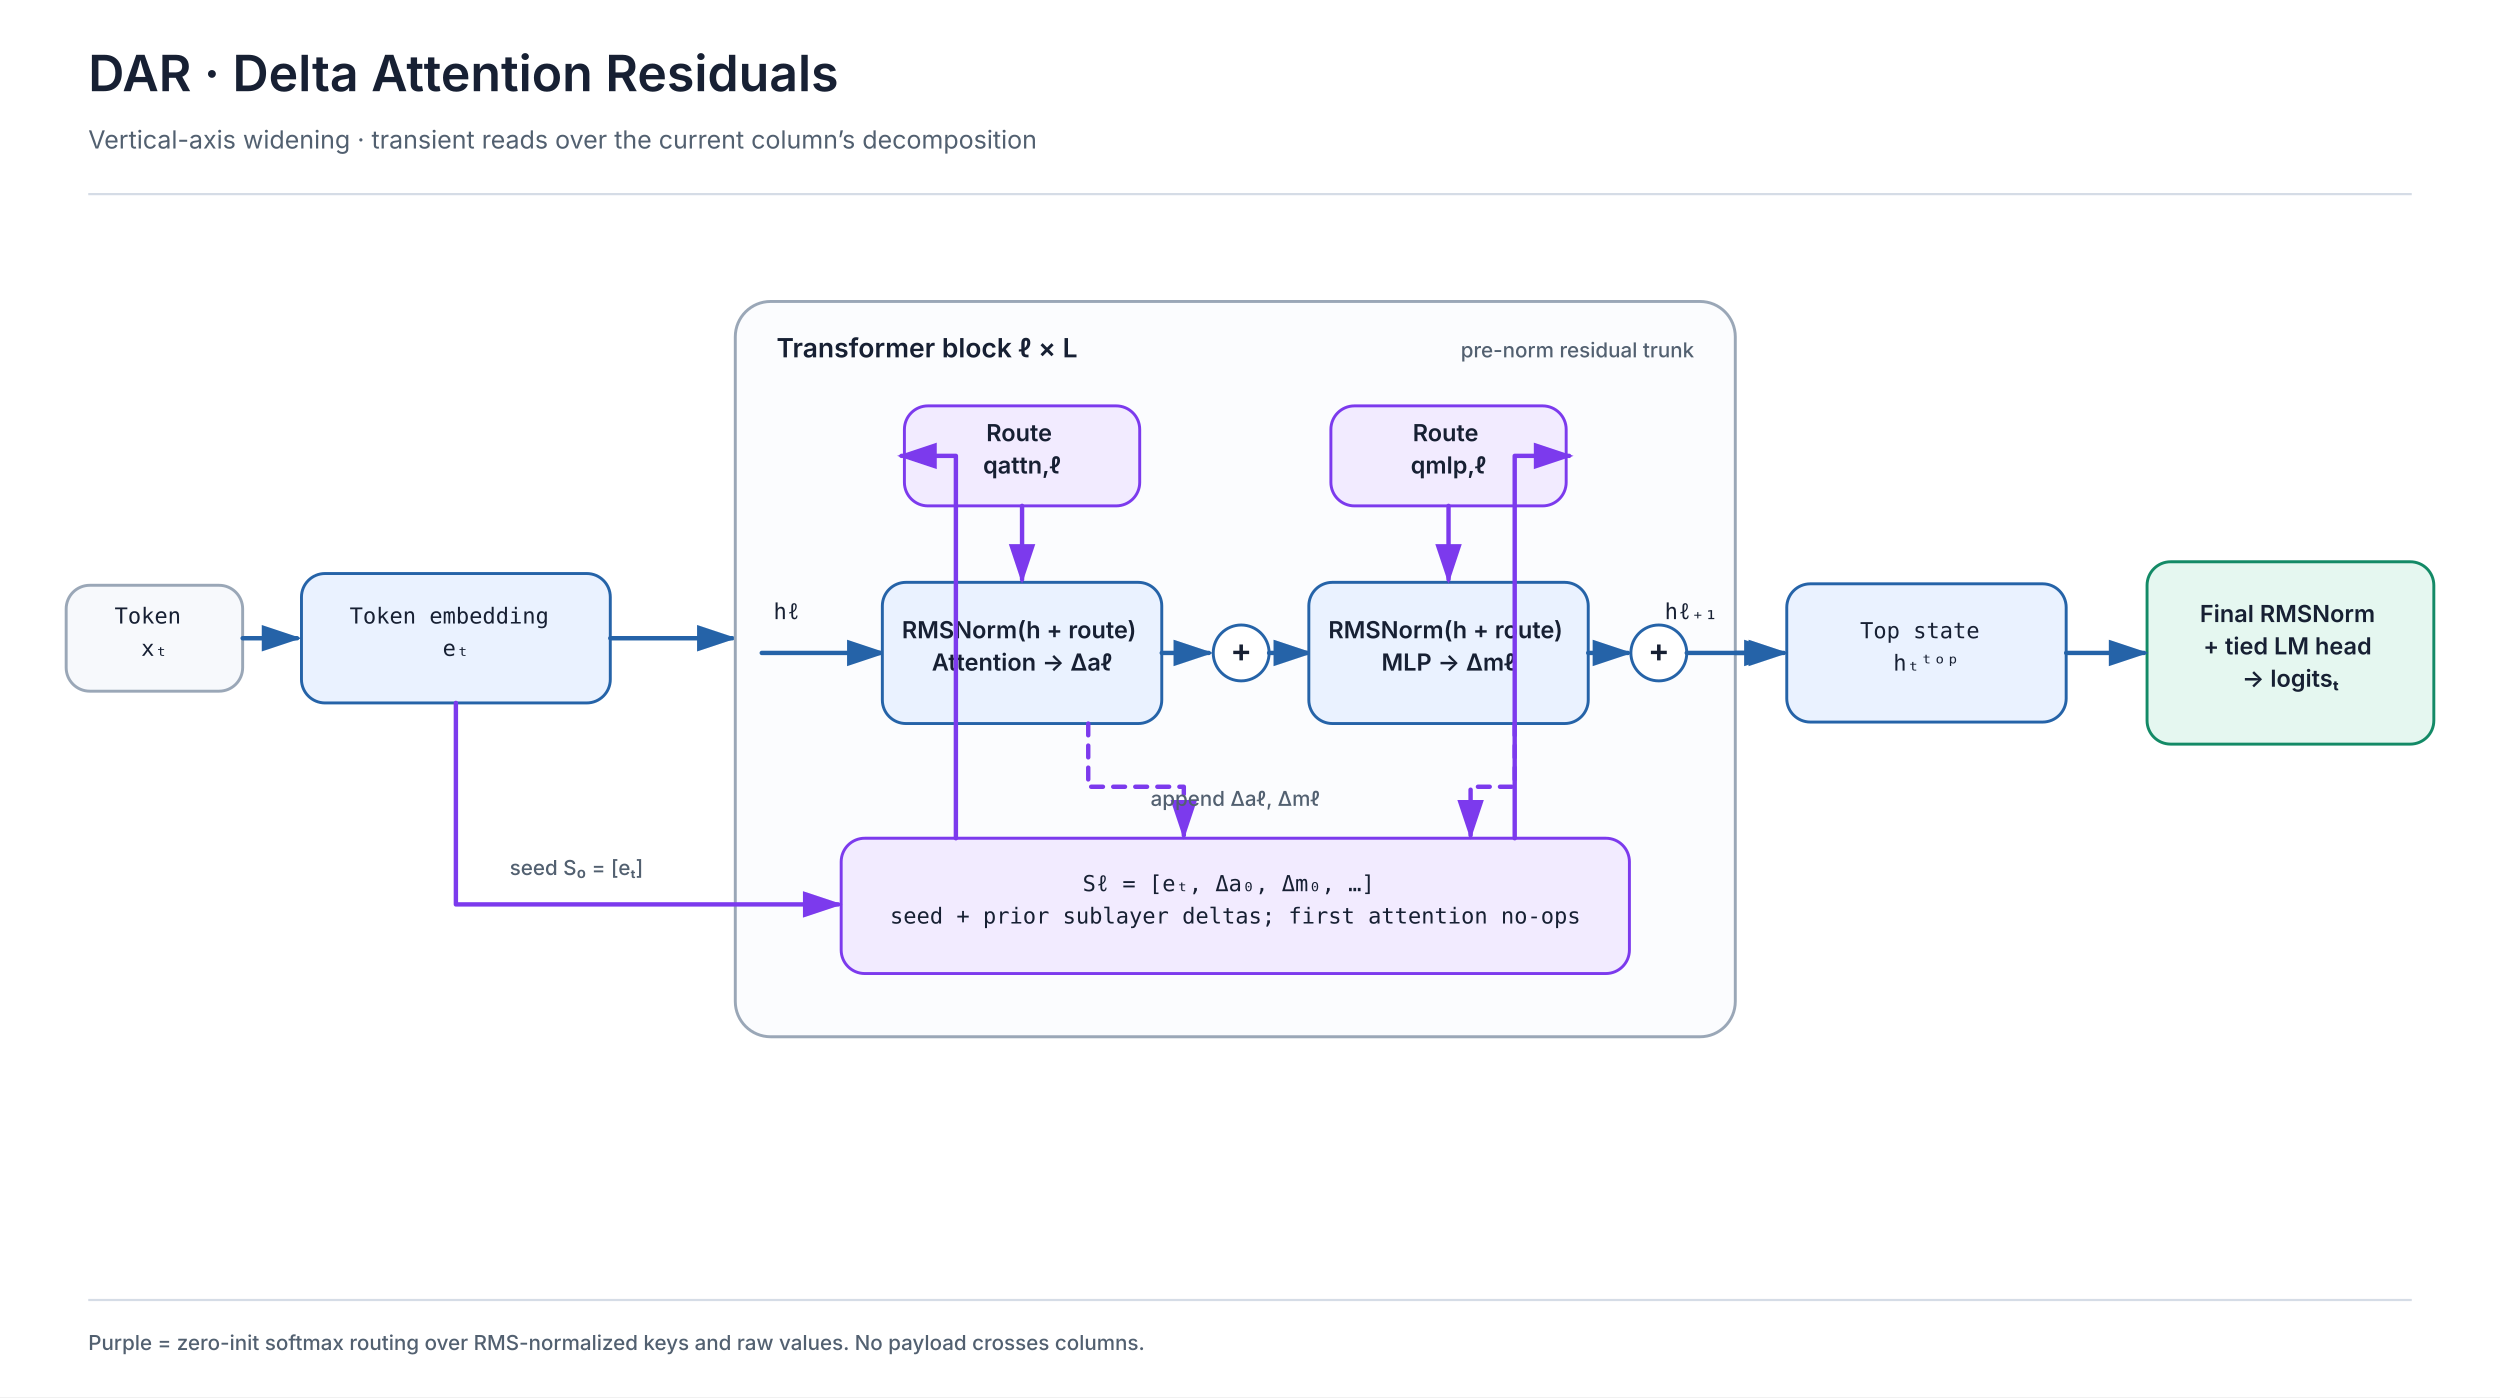
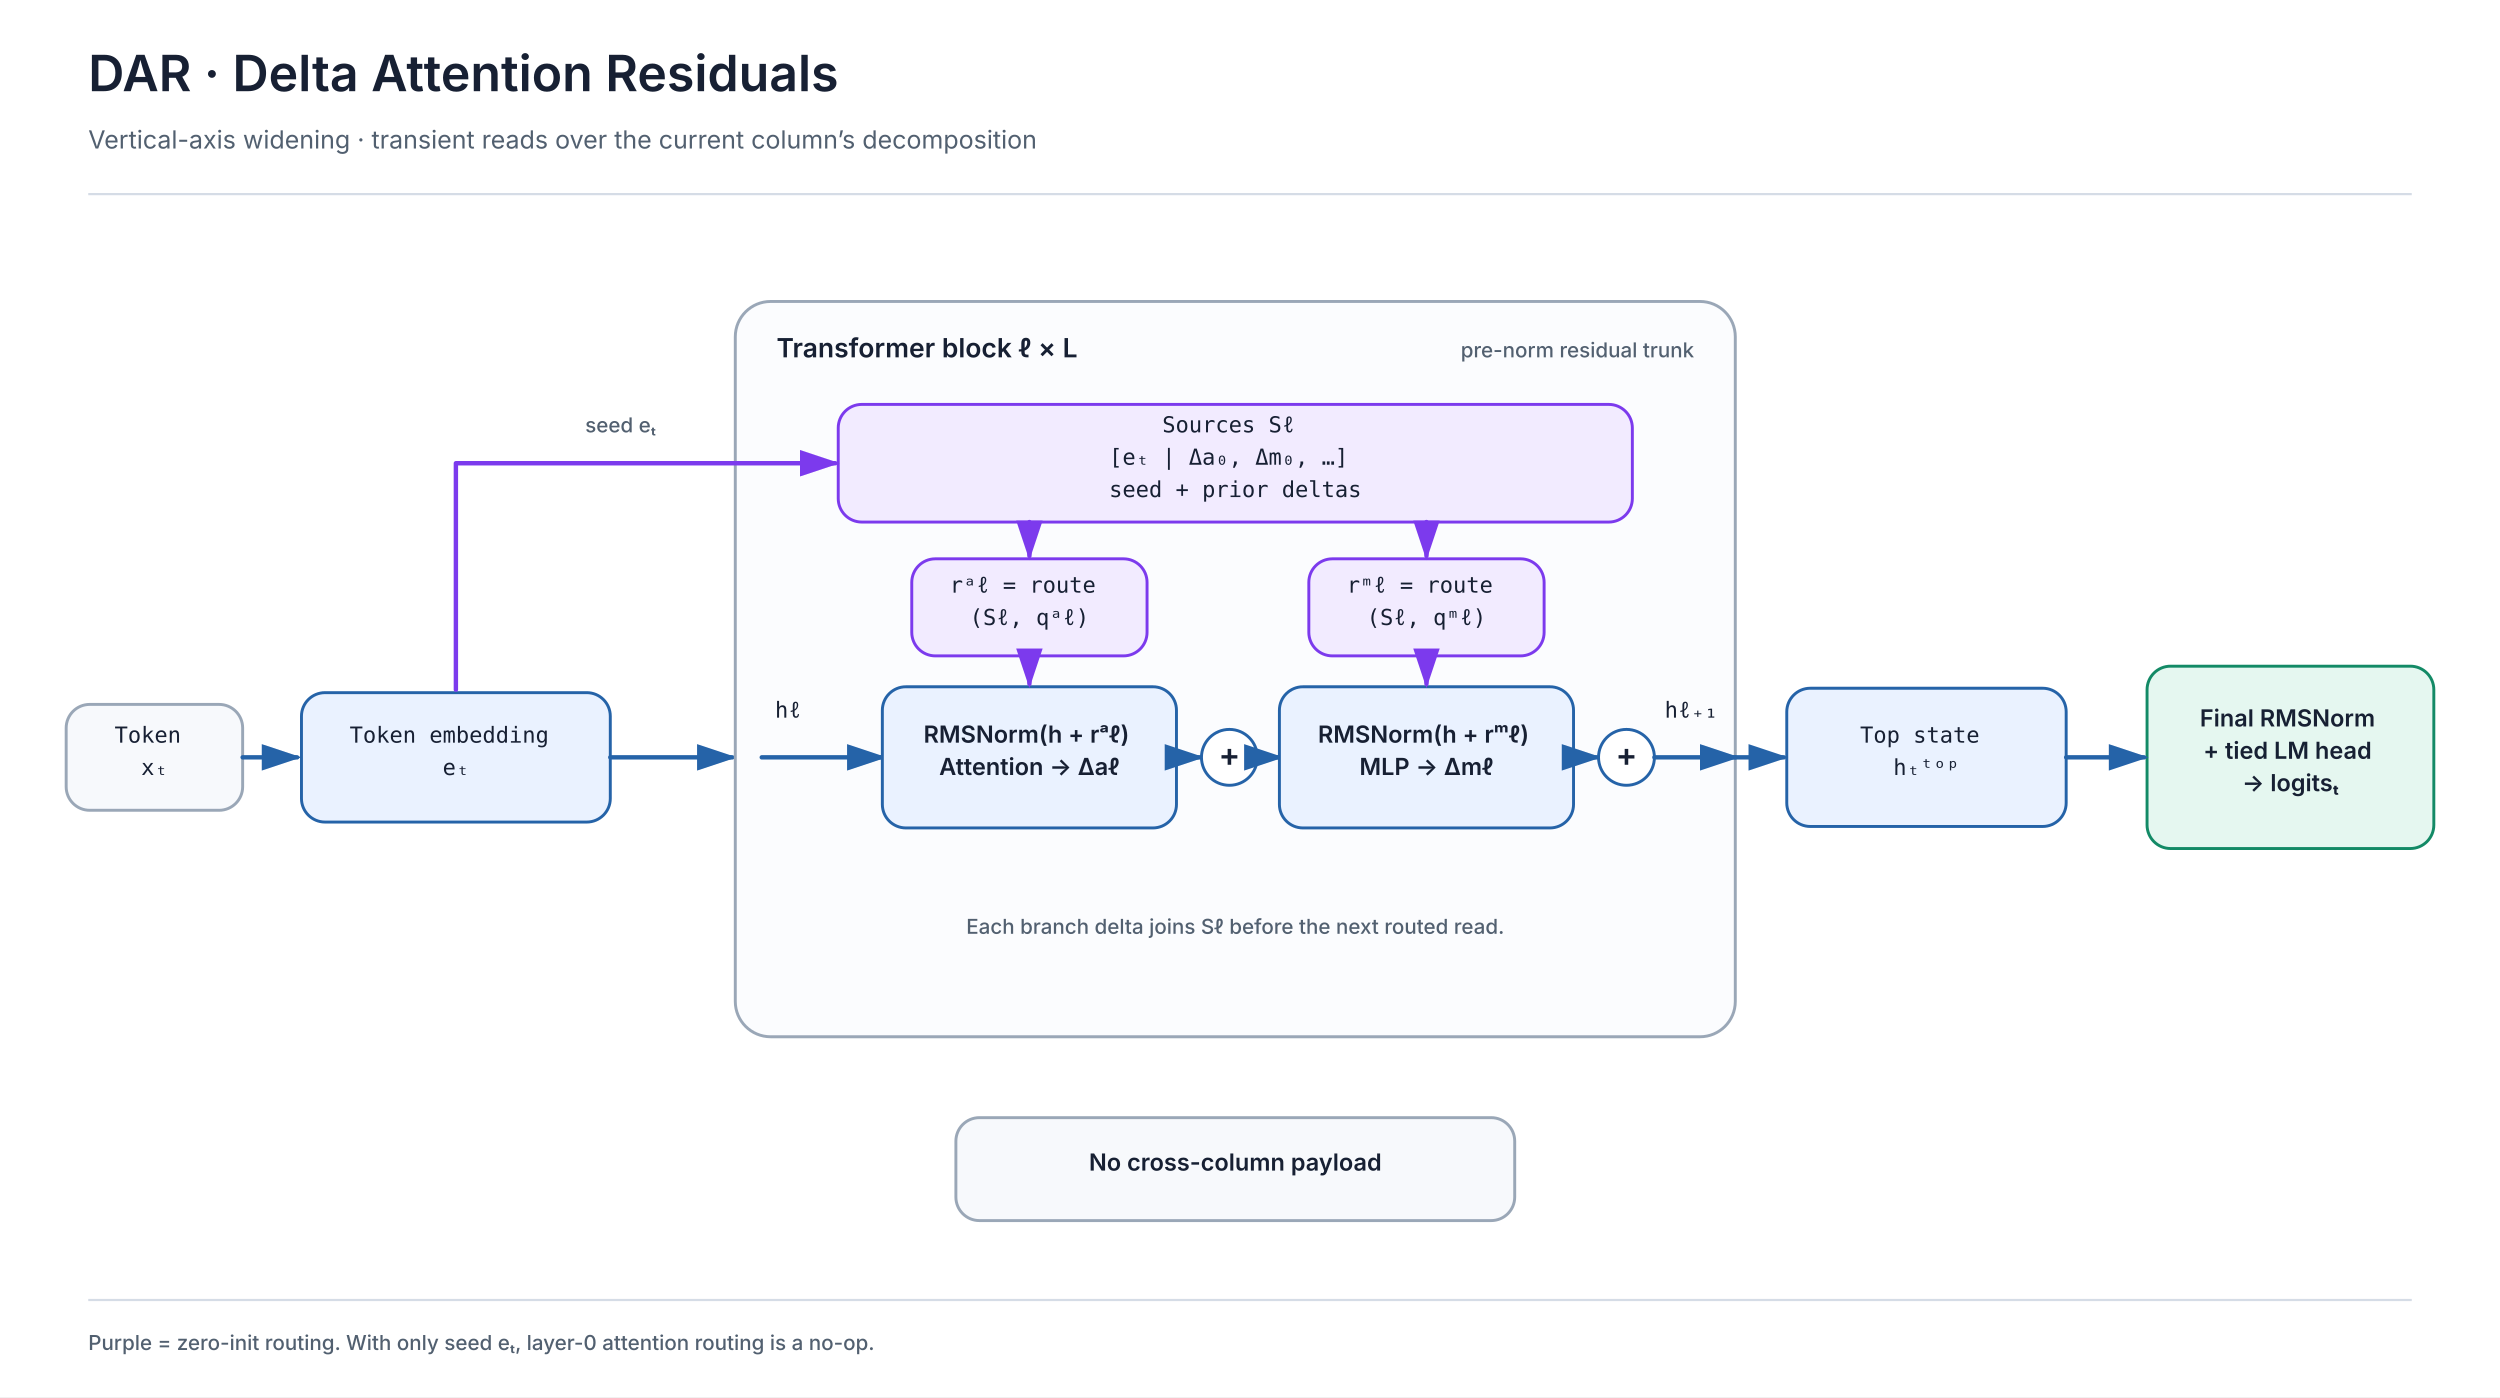
<svg xmlns="http://www.w3.org/2000/svg" width="1700" height="950" viewBox="0 0 1700 950" role="img" aria-labelledby="dar-·-delta-attention-residuals-title dar-·-delta-attention-residuals-desc">
  <defs>
    <marker id="arrow-blue" markerWidth="10" markerHeight="10" refX="8" refY="3" orient="auto" markerUnits="strokeWidth">
      <path d="M0,0 L0,6 L9,3 z" fill="#2563a8" />
    </marker>
    <marker id="arrow-purple" markerWidth="10" markerHeight="10" refX="8" refY="3" orient="auto" markerUnits="strokeWidth">
      <path d="M0,0 L0,6 L9,3 z" fill="#7c3aed" />
    </marker>
    <marker id="arrow-orange" markerWidth="10" markerHeight="10" refX="8" refY="3" orient="auto" markerUnits="strokeWidth">
      <path d="M0,0 L0,6 L9,3 z" fill="#c86b08" />
    </marker>
    <marker id="arrow-gray" markerWidth="10" markerHeight="10" refX="8" refY="3" orient="auto" markerUnits="strokeWidth">
      <path d="M0,0 L0,6 L9,3 z" fill="#64748b" />
    </marker>
    <style>
    .canvas { fill: #ffffff; }
    .title { font: 600 34px -apple-system, BlinkMacSystemFont, "Segoe UI", sans-serif; fill: #172033; }
    .subtitle { font: 400 17px -apple-system, BlinkMacSystemFont, "Segoe UI", sans-serif; fill: #526070; }
    .section { font: 600 18px -apple-system, BlinkMacSystemFont, "Segoe UI", sans-serif; fill: #172033; }
    .label { font: 600 16px -apple-system, BlinkMacSystemFont, "Segoe UI", sans-serif; fill: #172033; }
    .small { font: 500 14px -apple-system, BlinkMacSystemFont, "Segoe UI", sans-serif; fill: #526070; }
    .formula { font: 500 15px ui-monospace, SFMono-Regular, Menlo, monospace; fill: #172033; }
    .sum-label { font: 600 22px -apple-system, BlinkMacSystemFont, "Segoe UI", sans-serif; fill: #172033; }
    .node { stroke-width: 2; }
    .neutral { fill: #f7f9fc; stroke: #9aa7b7; }
    .blue-node { fill: #eaf2ff; stroke: #2563a8; }
    .purple-node { fill: #f2ebff; stroke: #7c3aed; }
    .orange-node { fill: #fff2df; stroke: #c86b08; }
    .green-node { fill: #e5f7f0; stroke: #138a66; }
    .gray-node { fill: #eef2f6; stroke: #64748b; }
    .stack { fill: #fbfcfe; stroke: #9aa7b7; stroke-width: 2; }
    .sum { fill: #ffffff; stroke: #2563a8; stroke-width: 2; }
    .edge { fill: none; stroke-width: 3; stroke-linecap: round; stroke-linejoin: round; }
    .blue { stroke: #2563a8; }
    .purple { stroke: #7c3aed; }
    .orange { stroke: #c86b08; }
    .gray { stroke: #64748b; }
    .divider { stroke: #d5dce6; stroke-width: 1.5; }
  </style>
  </defs>
  <rect class="canvas" width="1700" height="950" />
  <text class="title" x="60" y="62.0" text-anchor="start">
    <tspan x="60" y="62.0">DAR · Delta Attention Residuals</tspan>
  </text>
  <text class="subtitle" x="60" y="101.0" text-anchor="start">
    <tspan x="60" y="101.0">Vertical-axis widening · transient reads over the current column’s decomposition</tspan>
  </text>
  <line class="divider" x1="60" y1="132" x2="1640" y2="132" />
-   <rect class="node neutral" x="45" y="398" width="120" height="72" rx="16" />
-   <text class="formula" x="105.0" y="424.0" text-anchor="middle">
-     <tspan x="105.0" y="424.0">Token</tspan>
-     <tspan x="105.0" y="446.0">xₜ</tspan>
+   <rect class="node neutral" x="45" y="479" width="120" height="72" rx="16" />
+   <text class="formula" x="105.0" y="505.0" text-anchor="middle">
+     <tspan x="105.0" y="505.0">Token</tspan>
+     <tspan x="105.0" y="527.0">xₜ</tspan>
  </text>
-   <line class="edge blue" x1="165" y1="434" x2="202" y2="434" marker-end="url(#arrow-blue)" />
-   <rect class="node blue-node" x="205" y="390" width="210" height="88" rx="16" />
-   <text class="formula" x="310.0" y="424.0" text-anchor="middle">
-     <tspan x="310.0" y="424.0">Token embedding</tspan>
-     <tspan x="310.0" y="446.0">eₜ</tspan>
+   <line class="edge blue" x1="165" y1="515" x2="202" y2="515" marker-end="url(#arrow-blue)" />
+   <rect class="node blue-node" x="205" y="471" width="210" height="88" rx="16" />
+   <text class="formula" x="310.0" y="505.0" text-anchor="middle">
+     <tspan x="310.0" y="505.0">Token embedding</tspan>
+     <tspan x="310.0" y="527.0">eₜ</tspan>
  </text>
-   <line class="edge blue" x1="415" y1="434" x2="498" y2="434" marker-end="url(#arrow-blue)" />
+   <line class="edge blue" x1="415" y1="515" x2="498" y2="515" marker-end="url(#arrow-blue)" />
  <rect class="stack" x="500" y="205" width="680" height="500" rx="24" />
  <text class="section" x="528" y="243.0" text-anchor="start">
    <tspan x="528" y="243.0">Transformer block ℓ   × L</tspan>
  </text>
  <text class="small" x="1152" y="243.0" text-anchor="end">
    <tspan x="1152" y="243.0">pre-norm residual trunk</tspan>
  </text>
-   <text class="formula" x="535" y="421.0" text-anchor="middle">
-     <tspan x="535" y="421.0">hℓ</tspan>
+   <text class="formula" x="536" y="488.0" text-anchor="middle">
+     <tspan x="536" y="488.0">hℓ</tspan>
  </text>
-   <line class="edge blue" x1="518" y1="444" x2="600" y2="444" marker-end="url(#arrow-blue)" />
-   <rect class="node blue-node" x="600" y="396" width="190" height="96" rx="16" />
-   <text class="label" x="695.0" y="434.0" text-anchor="middle">
-     <tspan x="695.0" y="434.0">RMSNorm(h + route)</tspan>
-     <tspan x="695.0" y="456.0">Attention → Δaℓ</tspan>
+   <line class="edge blue" x1="518" y1="515" x2="600" y2="515" marker-end="url(#arrow-blue)" />
+   <rect class="node blue-node" x="600" y="467" width="200" height="96" rx="16" />
+   <text class="label" x="700.0" y="505.0" text-anchor="middle">
+     <tspan x="700.0" y="505.0">RMSNorm(h + rᵃℓ)</tspan>
+     <tspan x="700.0" y="527.0">Attention → Δaℓ</tspan>
  </text>
-   <line class="edge blue" x1="790" y1="444" x2="822" y2="444" marker-end="url(#arrow-blue)" />
-   <circle class="sum" cx="844" cy="444" r="19" />
-   <text class="sum-label" x="844" y="450.0" text-anchor="middle">
-     <tspan x="844" y="450.0">+</tspan>
+   <line class="edge blue" x1="800" y1="515" x2="816" y2="515" marker-end="url(#arrow-blue)" />
+   <circle class="sum" cx="836" cy="515" r="19" />
+   <text class="sum-label" x="836" y="521.0" text-anchor="middle">
+     <tspan x="836" y="521.0">+</tspan>
  </text>
-   <line class="edge blue" x1="863" y1="444" x2="890" y2="444" marker-end="url(#arrow-blue)" />
-   <rect class="node blue-node" x="890" y="396" width="190" height="96" rx="16" />
-   <text class="label" x="985.0" y="434.0" text-anchor="middle">
-     <tspan x="985.0" y="434.0">RMSNorm(h + route)</tspan>
-     <tspan x="985.0" y="456.0">MLP → Δmℓ</tspan>
+   <line class="edge blue" x1="855" y1="515" x2="870" y2="515" marker-end="url(#arrow-blue)" />
+   <rect class="node blue-node" x="870" y="467" width="200" height="96" rx="16" />
+   <text class="label" x="970.0" y="505.0" text-anchor="middle">
+     <tspan x="970.0" y="505.0">RMSNorm(h + rᵐℓ)</tspan>
+     <tspan x="970.0" y="527.0">MLP → Δmℓ</tspan>
  </text>
-   <line class="edge blue" x1="1080" y1="444" x2="1107" y2="444" marker-end="url(#arrow-blue)" />
-   <circle class="sum" cx="1128" cy="444" r="19" />
-   <text class="sum-label" x="1128" y="450.0" text-anchor="middle">
-     <tspan x="1128" y="450.0">+</tspan>
+   <line class="edge blue" x1="1070" y1="515" x2="1086" y2="515" marker-end="url(#arrow-blue)" />
+   <circle class="sum" cx="1106" cy="515" r="19" />
+   <text class="sum-label" x="1106" y="521.0" text-anchor="middle">
+     <tspan x="1106" y="521.0">+</tspan>
  </text>
-   <line class="edge blue" x1="1147" y1="444" x2="1210" y2="444" marker-end="url(#arrow-blue)" />
-   <text class="formula" x="1150" y="421.0" text-anchor="middle">
-     <tspan x="1150" y="421.0">hℓ₊₁</tspan>
+   <line class="edge blue" x1="1125" y1="515" x2="1180" y2="515" marker-end="url(#arrow-blue)" />
+   <text class="formula" x="1150" y="488.0" text-anchor="middle">
+     <tspan x="1150" y="488.0">hℓ₊₁</tspan>
  </text>
-   <rect class="node purple-node" x="615" y="276" width="160" height="68" rx="16" />
-   <text class="label" x="695.0" y="300.0" text-anchor="middle">
-     <tspan x="695.0" y="300.0">Route</tspan>
-     <tspan x="695.0" y="322.0">qattn,ℓ</tspan>
+   <rect class="node purple-node" x="570" y="275" width="540" height="80" rx="16" />
+   <text class="formula" x="840.0" y="294.0" text-anchor="middle">
+     <tspan x="840.0" y="294.0">Sources Sℓ</tspan>
+     <tspan x="840.0" y="316.0">[eₜ  |  Δa₀, Δm₀, …]</tspan>
+     <tspan x="840.0" y="338.0">seed + prior deltas</tspan>
  </text>
-   <rect class="node purple-node" x="905" y="276" width="160" height="68" rx="16" />
-   <text class="label" x="985.0" y="300.0" text-anchor="middle">
-     <tspan x="985.0" y="300.0">Route</tspan>
-     <tspan x="985.0" y="322.0">qmlp,ℓ</tspan>
+   <rect class="node purple-node" x="620" y="380" width="160" height="66" rx="16" />
+   <text class="formula" x="700.0" y="403.0" text-anchor="middle">
+     <tspan x="700.0" y="403.0">rᵃℓ = route</tspan>
+     <tspan x="700.0" y="425.0">(Sℓ, qᵃℓ)</tspan>
  </text>
-   <line class="edge purple" x1="695" y1="344" x2="695" y2="394" marker-end="url(#arrow-purple)" />
-   <line class="edge purple" x1="985" y1="344" x2="985" y2="394" marker-end="url(#arrow-purple)" />
-   <rect class="node purple-node" x="572" y="570" width="536" height="92" rx="16" />
-   <text class="formula" x="840.0" y="606.0" text-anchor="middle">
-     <tspan x="840.0" y="606.0">Sℓ = [eₜ, Δa₀, Δm₀, …]</tspan>
-     <tspan x="840.0" y="628.0">seed + prior sublayer deltas; first attention no-ops</tspan>
+   <rect class="node purple-node" x="890" y="380" width="160" height="66" rx="16" />
+   <text class="formula" x="970.0" y="403.0" text-anchor="middle">
+     <tspan x="970.0" y="403.0">rᵐℓ = route</tspan>
+     <tspan x="970.0" y="425.0">(Sℓ, qᵐℓ)</tspan>
  </text>
-   <path class="edge purple" d="M 650 570 L 650 310 L 613 310" marker-end="url(#arrow-purple)" />
-   <path class="edge purple" d="M 1030 570 L 1030 310 L 1067 310" marker-end="url(#arrow-purple)" />
-   <path class="edge purple" d="M 740 492 L 740 535 L 805 535 L 805 568" stroke-dasharray="8 7" marker-end="url(#arrow-purple)" />
-   <path class="edge purple" d="M 1030 492 L 1030 535 L 1000 535 L 1000 568" stroke-dasharray="8 7" marker-end="url(#arrow-purple)" />
-   <text class="small" x="840" y="548.0" text-anchor="middle">
-     <tspan x="840" y="548.0">append Δaℓ, Δmℓ</tspan>
+   <line class="edge purple" x1="700" y1="355" x2="700" y2="378" marker-end="url(#arrow-purple)" />
+   <line class="edge purple" x1="970" y1="355" x2="970" y2="378" marker-end="url(#arrow-purple)" />
+   <line class="edge purple" x1="700" y1="446" x2="700" y2="465" marker-end="url(#arrow-purple)" />
+   <line class="edge purple" x1="970" y1="446" x2="970" y2="465" marker-end="url(#arrow-purple)" />
+   <text class="small" x="840.0" y="635.0" text-anchor="middle">
+     <tspan x="840.0" y="635.0">Each branch delta joins Sℓ before the next routed read.</tspan>
  </text>
-   <path class="edge purple" d="M 310 478 L 310 615 L 570 615" marker-end="url(#arrow-purple)" />
-   <text class="small" x="392" y="595.0" text-anchor="middle">
-     <tspan x="392" y="595.0">seed S₀ = [eₜ]</tspan>
+   <path class="edge purple" d="M 310 469 L 310 315 L 568 315" marker-end="url(#arrow-purple)" />
+   <text class="small" x="422" y="294.0" text-anchor="middle">
+     <tspan x="422" y="294.0">seed eₜ</tspan>
  </text>
-   <rect class="node blue-node" x="1215" y="397" width="190" height="94" rx="16" />
-   <text class="formula" x="1310.0" y="434.0" text-anchor="middle">
-     <tspan x="1310.0" y="434.0">Top state</tspan>
-     <tspan x="1310.0" y="456.0">hₜᵗᵒᵖ</tspan>
+   <rect class="node blue-node" x="1215" y="468" width="190" height="94" rx="16" />
+   <text class="formula" x="1310.0" y="505.0" text-anchor="middle">
+     <tspan x="1310.0" y="505.0">Top state</tspan>
+     <tspan x="1310.0" y="527.0">hₜᵗᵒᵖ</tspan>
  </text>
-   <line class="edge blue" x1="1180" y1="444" x2="1213" y2="444" marker-end="url(#arrow-blue)" />
-   <rect class="node green-node" x="1460" y="382" width="195" height="124" rx="16" />
-   <text class="label" x="1557.5" y="423.0" text-anchor="middle">
-     <tspan x="1557.5" y="423.0">Final RMSNorm</tspan>
-     <tspan x="1557.5" y="445.0">+ tied LM head</tspan>
-     <tspan x="1557.5" y="467.0">→ logitsₜ</tspan>
+   <line class="edge blue" x1="1180" y1="515" x2="1213" y2="515" marker-end="url(#arrow-blue)" />
+   <rect class="node green-node" x="1460" y="453" width="195" height="124" rx="16" />
+   <text class="label" x="1557.5" y="494.0" text-anchor="middle">
+     <tspan x="1557.5" y="494.0">Final RMSNorm</tspan>
+     <tspan x="1557.5" y="516.0">+ tied LM head</tspan>
+     <tspan x="1557.5" y="538.0">→ logitsₜ</tspan>
  </text>
-   <line class="edge blue" x1="1405" y1="444" x2="1458" y2="444" marker-end="url(#arrow-blue)" />
+   <line class="edge blue" x1="1405" y1="515" x2="1458" y2="515" marker-end="url(#arrow-blue)" />
+   <rect class="node neutral" x="650" y="760" width="380" height="70" rx="16" />
+   <text class="label" x="840.0" y="796.0" text-anchor="middle">
+     <tspan x="840.0" y="796.0">No cross-column payload</tspan>
+   </text>
  <line class="divider" x1="60" y1="884" x2="1640" y2="884" />
  <text class="small" x="60" y="918.0" text-anchor="start">
-     <tspan x="60" y="918.0">Purple = zero-init softmax routing over RMS-normalized keys and raw values. No payload crosses columns.</tspan>
+     <tspan x="60" y="918.0">Purple = zero-init routing. With only seed eₜ, layer-0 attention routing is a no-op.</tspan>
  </text>
</svg>
